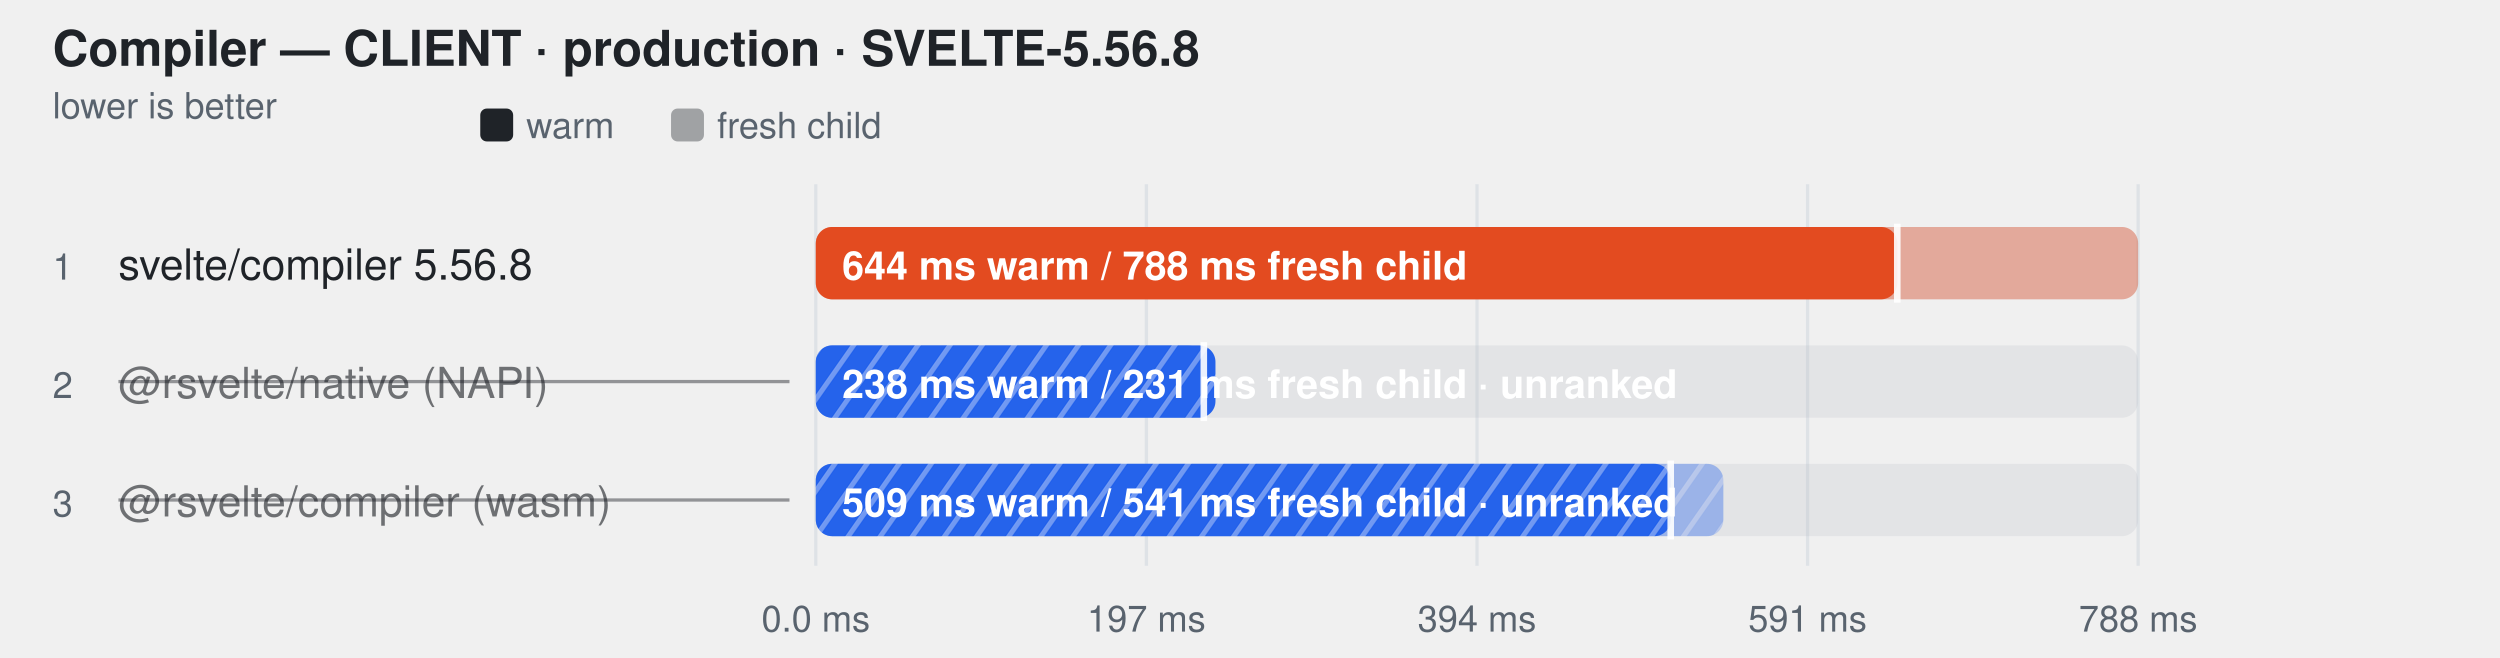
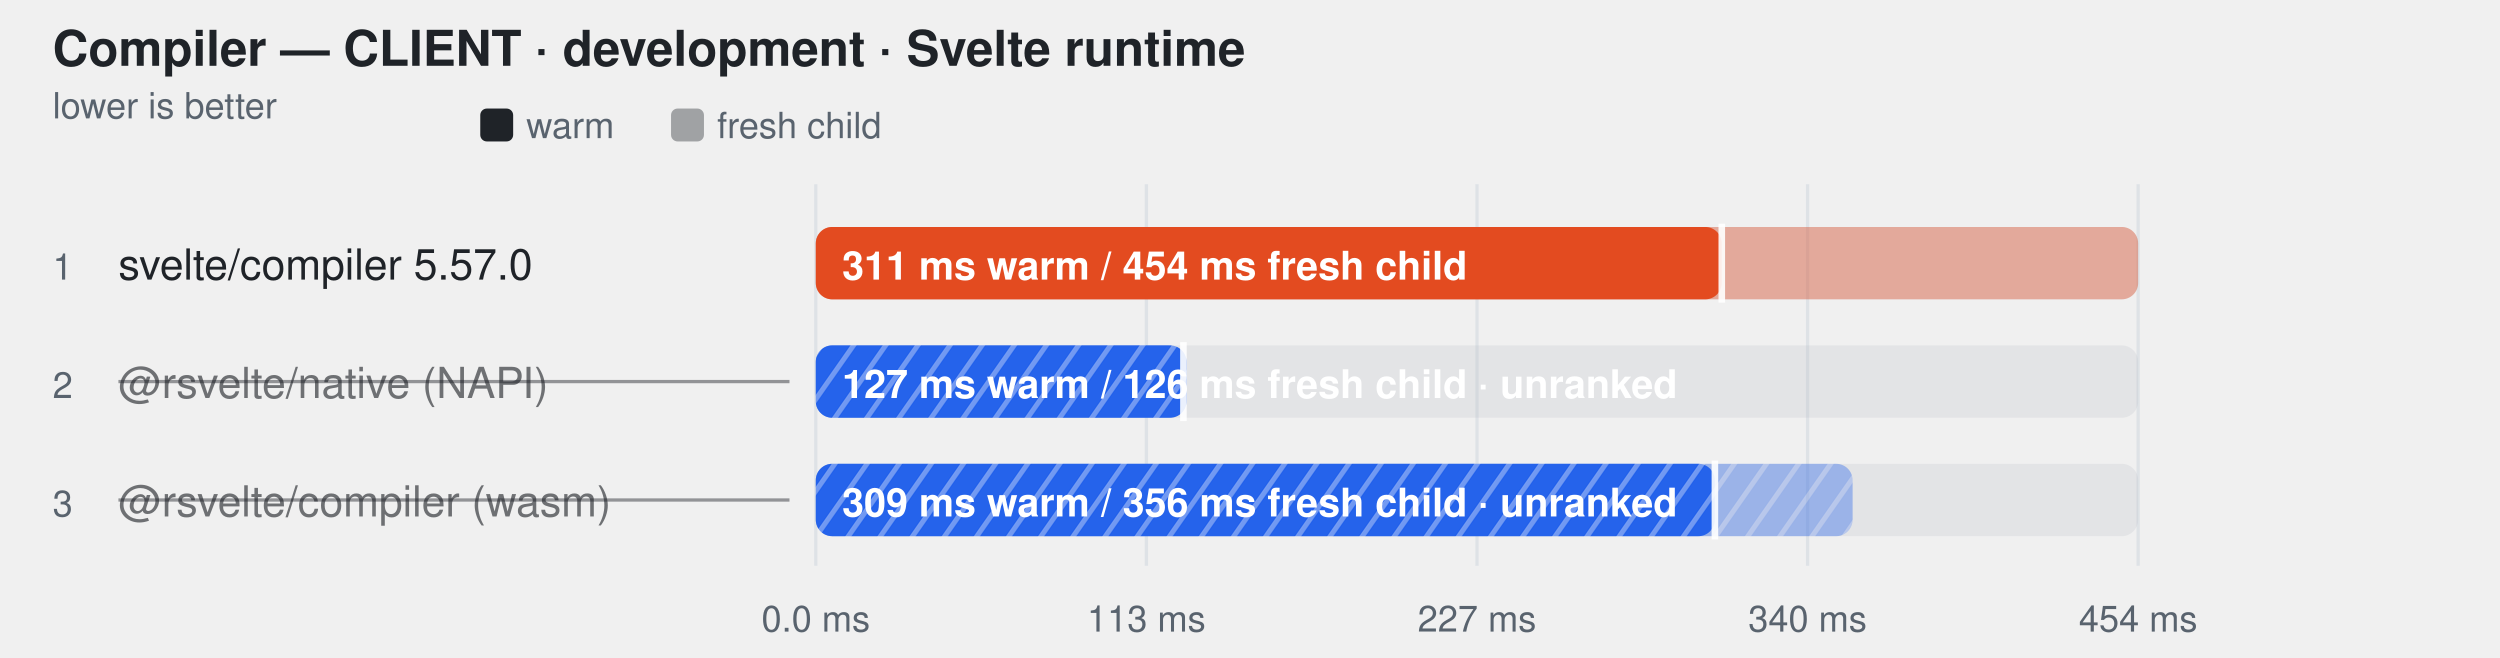
- <svg xmlns="http://www.w3.org/2000/svg" width="760" height="200" viewBox="0 0 760 200" role="img" aria-label="Compiler — CLIENT · production · SVELTE-5.56.8">
+ <svg xmlns="http://www.w3.org/2000/svg" width="760" height="200" viewBox="0 0 760 200" role="img" aria-label="Compiler — CLIENT · development · Svelte runtime">
  <style>
    text { font-family: -apple-system, BlinkMacSystemFont, "Segoe UI", Helvetica, Arial, sans-serif; }
  </style>
  <defs>
    <pattern id="hatch-1" width="8" height="8" patternUnits="userSpaceOnUse" patternTransform="rotate(35)">
      <rect width="8" height="8" fill="#2563eb" />
      <line x1="0" y1="0" x2="0" y2="8" stroke="#fff" stroke-width="3" opacity="0.35" />
    </pattern>
    <pattern id="hatch-2" width="8" height="8" patternUnits="userSpaceOnUse" patternTransform="rotate(35)">
      <rect width="8" height="8" fill="#2563eb" />
      <line x1="0" y1="0" x2="0" y2="8" stroke="#fff" stroke-width="3" opacity="0.35" />
    </pattern>
  </defs>
-   <text fill="#1f2328" x="16" y="20" font-size="15" font-weight="600">Compiler — CLIENT · production · SVELTE-5.56.8</text>
+   <text fill="#1f2328" x="16" y="20" font-size="15" font-weight="600">Compiler — CLIENT · development · Svelte runtime</text>
  <text fill="#59636e" x="16" y="36" font-size="11">lower is better</text>
  <rect x="146" y="33" width="10" height="10" rx="2" fill="#1f2328" />
  <text fill="#59636e" x="160" y="42" font-size="11">warm</text>
  <rect x="204" y="33" width="10" height="10" rx="2" fill="#1f2328" fill-opacity="0.38" />
  <text fill="#59636e" x="218" y="42" font-size="11">fresh child</text>
  <line x1="248" y1="56" x2="248" y2="172" stroke="#d0d7de" stroke-opacity="0.55" />
  <text fill="#59636e" x="248" y="192" text-anchor="middle" font-size="11">0.0 ms</text>
  <line x1="348.5" y1="56" x2="348.5" y2="172" stroke="#d0d7de" stroke-opacity="0.55" />
-   <text fill="#59636e" x="348.5" y="192" text-anchor="middle" font-size="11">197 ms</text>
+   <text fill="#59636e" x="348.5" y="192" text-anchor="middle" font-size="11">113 ms</text>
  <line x1="449" y1="56" x2="449" y2="172" stroke="#d0d7de" stroke-opacity="0.55" />
-   <text fill="#59636e" x="449" y="192" text-anchor="middle" font-size="11">394 ms</text>
+   <text fill="#59636e" x="449" y="192" text-anchor="middle" font-size="11">227 ms</text>
  <line x1="549.5" y1="56" x2="549.5" y2="172" stroke="#d0d7de" stroke-opacity="0.55" />
-   <text fill="#59636e" x="549.5" y="192" text-anchor="middle" font-size="11">591 ms</text>
+   <text fill="#59636e" x="549.5" y="192" text-anchor="middle" font-size="11">340 ms</text>
  <line x1="650" y1="56" x2="650" y2="172" stroke="#d0d7de" stroke-opacity="0.55" />
-   <text fill="#59636e" x="650" y="192" text-anchor="middle" font-size="11">788 ms</text>
+   <text fill="#59636e" x="650" y="192" text-anchor="middle" font-size="11">454 ms</text>
  <text fill="#59636e" x="16" y="85" font-size="11">1</text>
-   <text fill="#1f2328" x="36" y="85" font-size="13">svelte/compiler 5.56.8</text>
+   <text fill="#1f2328" x="36" y="85" font-size="13">svelte/compiler 5.57.0</text>
  <rect x="248" y="69" width="402" height="22" rx="5" fill="#afb8c133" />
  <rect x="248" y="69" width="402.0" height="22" rx="5" fill="#e34b20" fill-opacity="0.38" />
-   <rect x="248" y="69" width="328.8" height="22" rx="5" fill="#e34b20" fill-opacity="1" />
-   <line x1="576.772" y1="68" x2="576.772" y2="92" stroke="#ffffff" stroke-width="2" stroke-opacity="0.9" />
-   <text fill="#ffffff" x="256" y="85" font-size="12" font-weight="600">644 ms warm / 788 ms fresh child</text>
+   <rect x="248" y="69" width="275.4" height="22" rx="5" fill="#e34b20" fill-opacity="1" />
+   <line x1="523.424" y1="68" x2="523.424" y2="92" stroke="#ffffff" stroke-width="2" stroke-opacity="0.9" />
+   <text fill="#ffffff" x="256" y="85" font-size="12" font-weight="600">311 ms warm / 454 ms fresh child</text>
  <text fill="#59636e" x="16" y="121" font-size="11">2</text>
  <text fill="#1f2328" x="36" y="121" font-size="13" fill-opacity="0.62">@rsvelte/native (NAPI)</text>
  <line x1="36" y1="116" x2="240" y2="116" stroke="#1f2328" stroke-opacity="0.45" />
  <rect x="248" y="105" width="402" height="22" rx="5" fill="#afb8c133" />
-   <rect x="248" y="105" width="121.5" height="22" rx="5" fill="url(#hatch-1)" fill-opacity="1" />
-   <rect x="248" y="105" width="118.0" height="22" rx="5" fill="url(#hatch-1)" fill-opacity="0.38" />
-   <line x1="365.959" y1="104" x2="365.959" y2="128" stroke="#ffffff" stroke-width="2" stroke-opacity="0.9" />
-   <text fill="#ffffff" x="256" y="121" font-size="12" font-weight="600">238 ms warm / 231 ms fresh child · unranked</text>
+   <rect x="248" y="105" width="112.7" height="22" rx="5" fill="url(#hatch-1)" fill-opacity="1" />
+   <rect x="248" y="105" width="111.8" height="22" rx="5" fill="url(#hatch-1)" fill-opacity="0.38" />
+   <line x1="359.761" y1="104" x2="359.761" y2="128" stroke="#ffffff" stroke-width="2" stroke-opacity="0.9" />
+   <text fill="#ffffff" x="256" y="121" font-size="12" font-weight="600">127 ms warm / 126 ms fresh child · unranked</text>
  <text fill="#59636e" x="16" y="157" font-size="11">3</text>
  <text fill="#1f2328" x="36" y="157" font-size="13" fill-opacity="0.62">@rsvelte/compiler (wasm)</text>
  <line x1="36" y1="152" x2="240" y2="152" stroke="#1f2328" stroke-opacity="0.45" />
  <rect x="248" y="141" width="402" height="22" rx="5" fill="#afb8c133" />
-   <rect x="248" y="141" width="275.9" height="22" rx="5" fill="url(#hatch-2)" fill-opacity="0.38" />
-   <rect x="248" y="141" width="259.9" height="22" rx="5" fill="url(#hatch-2)" fill-opacity="1" />
-   <line x1="507.902" y1="140" x2="507.902" y2="164" stroke="#ffffff" stroke-width="2" stroke-opacity="0.9" />
-   <text fill="#ffffff" x="256" y="157" font-size="12" font-weight="600">509 ms warm / 541 ms fresh child · unranked</text>
+   <rect x="248" y="141" width="315.2" height="22" rx="5" fill="url(#hatch-2)" fill-opacity="0.38" />
+   <rect x="248" y="141" width="273.3" height="22" rx="5" fill="url(#hatch-2)" fill-opacity="1" />
+   <line x1="521.328" y1="140" x2="521.328" y2="164" stroke="#ffffff" stroke-width="2" stroke-opacity="0.9" />
+   <text fill="#ffffff" x="256" y="157" font-size="12" font-weight="600">309 ms warm / 356 ms fresh child · unranked</text>
</svg>
